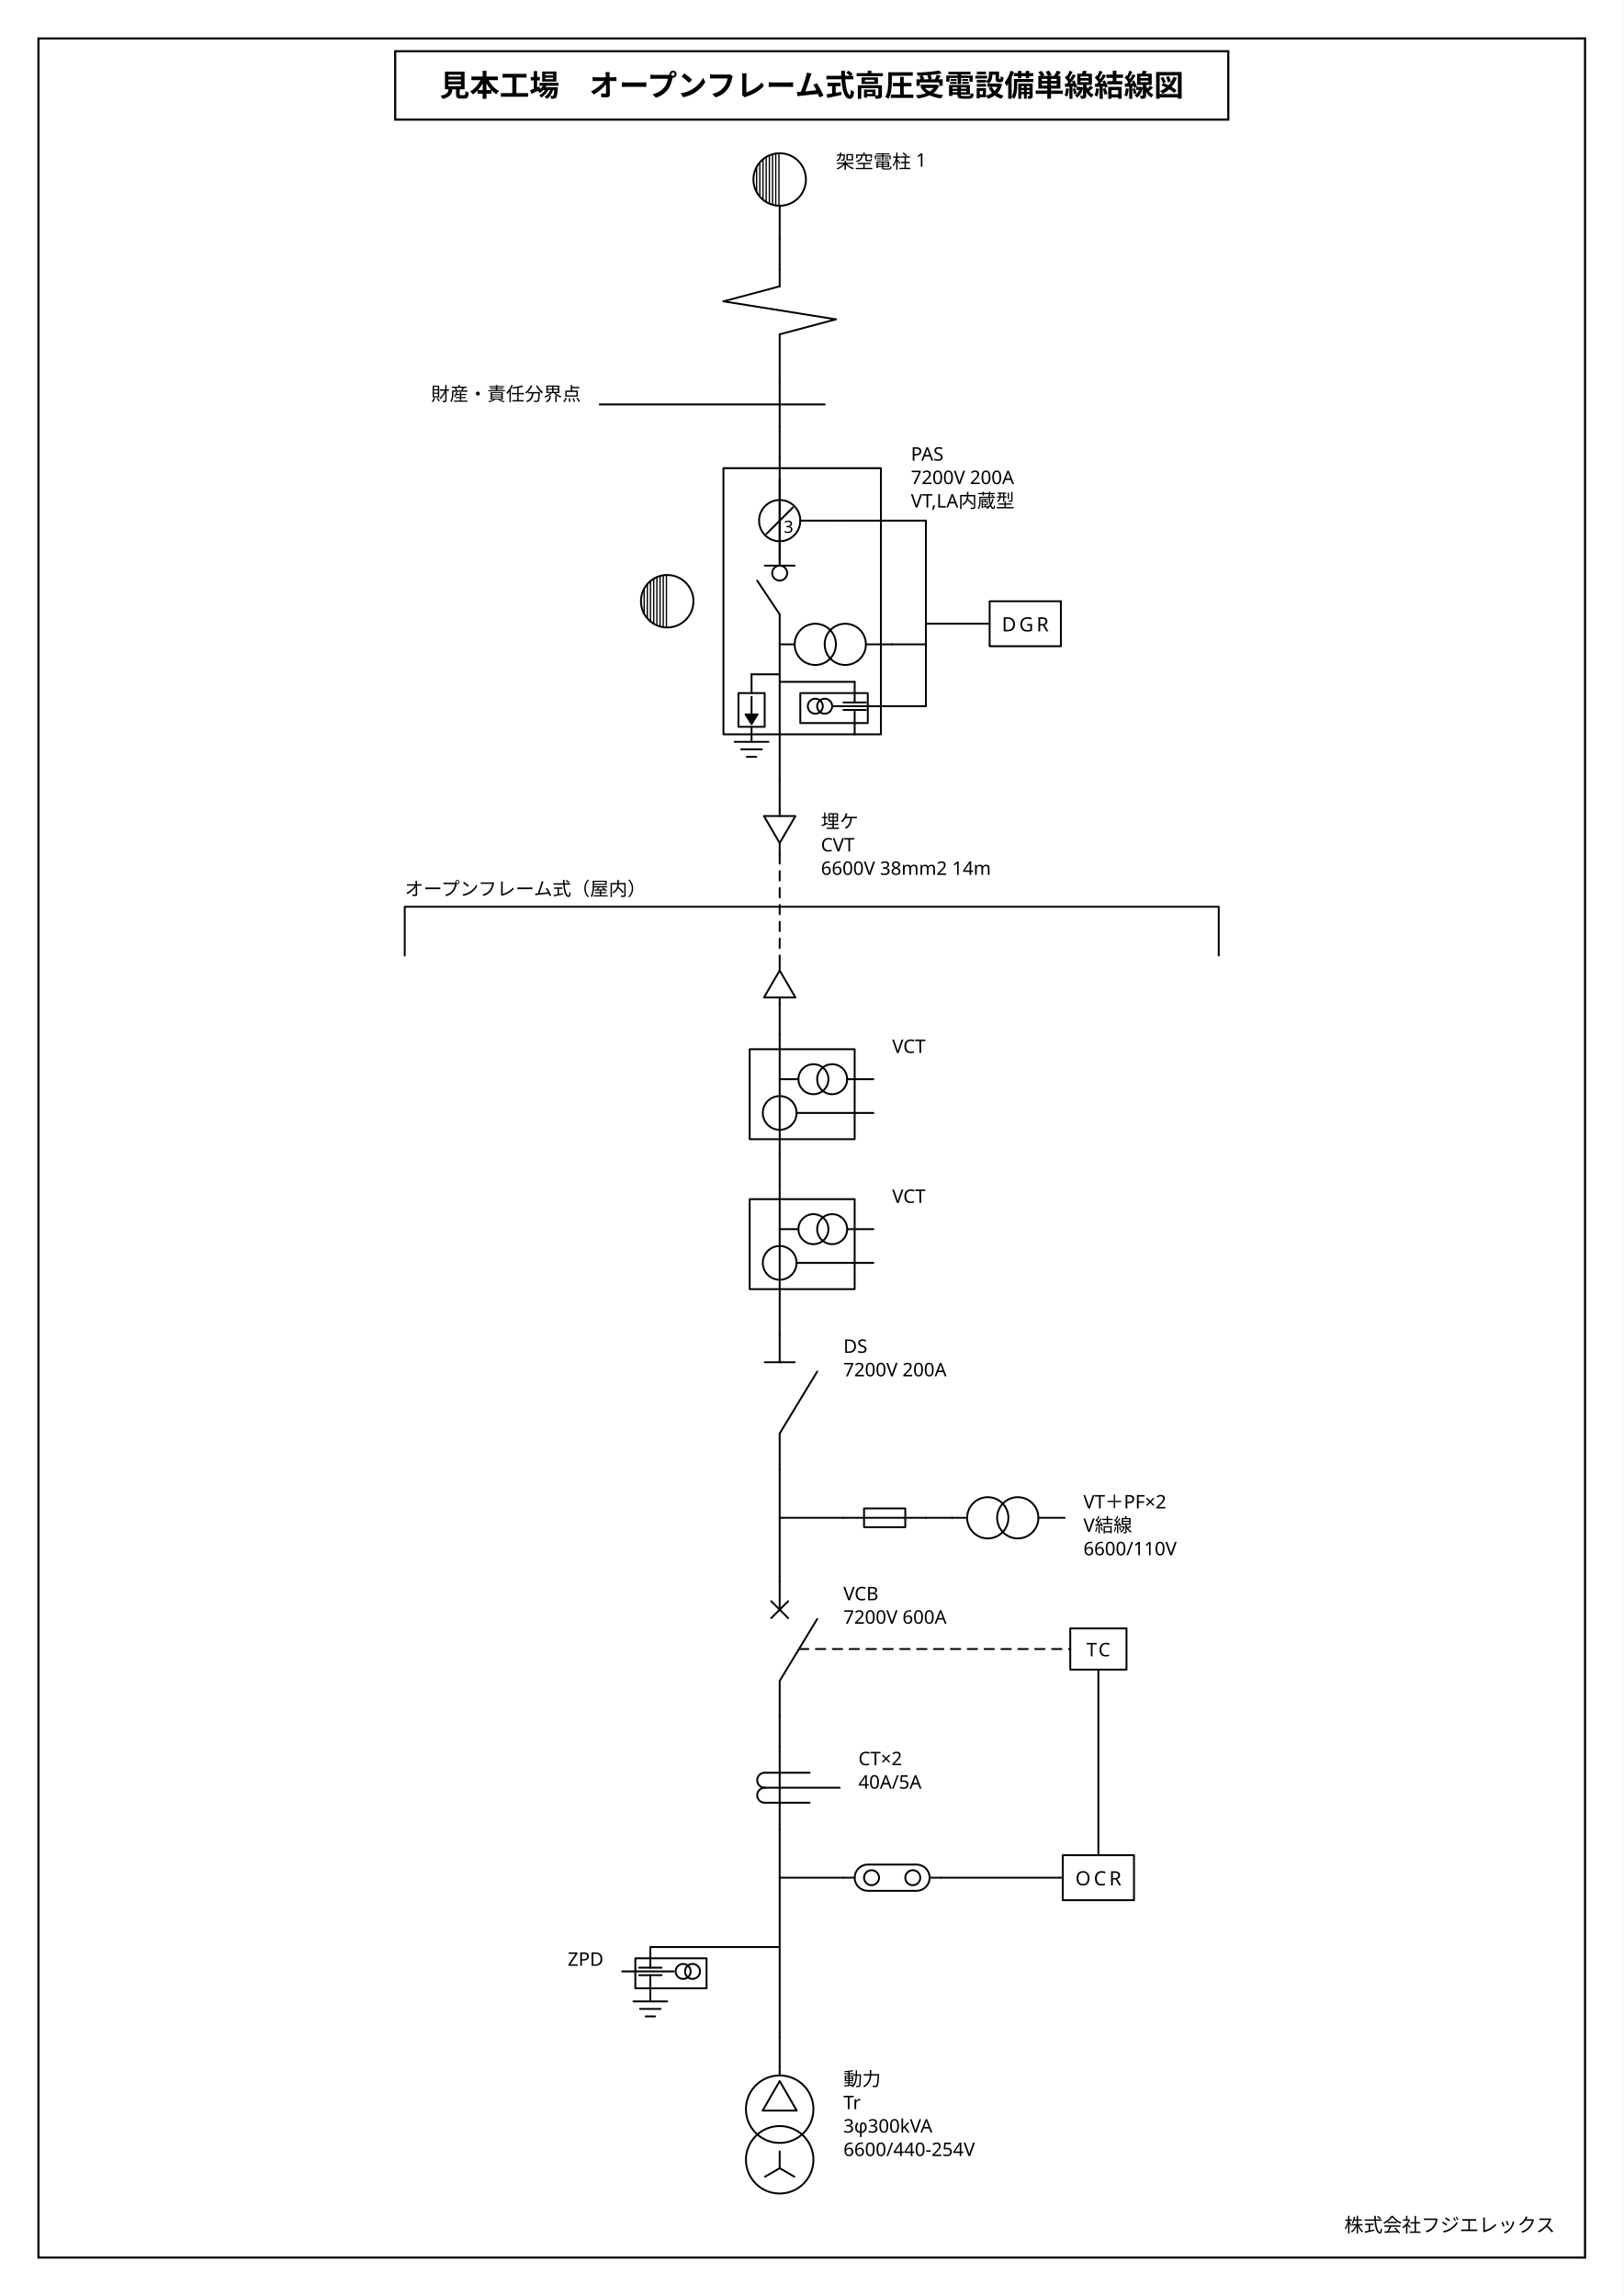
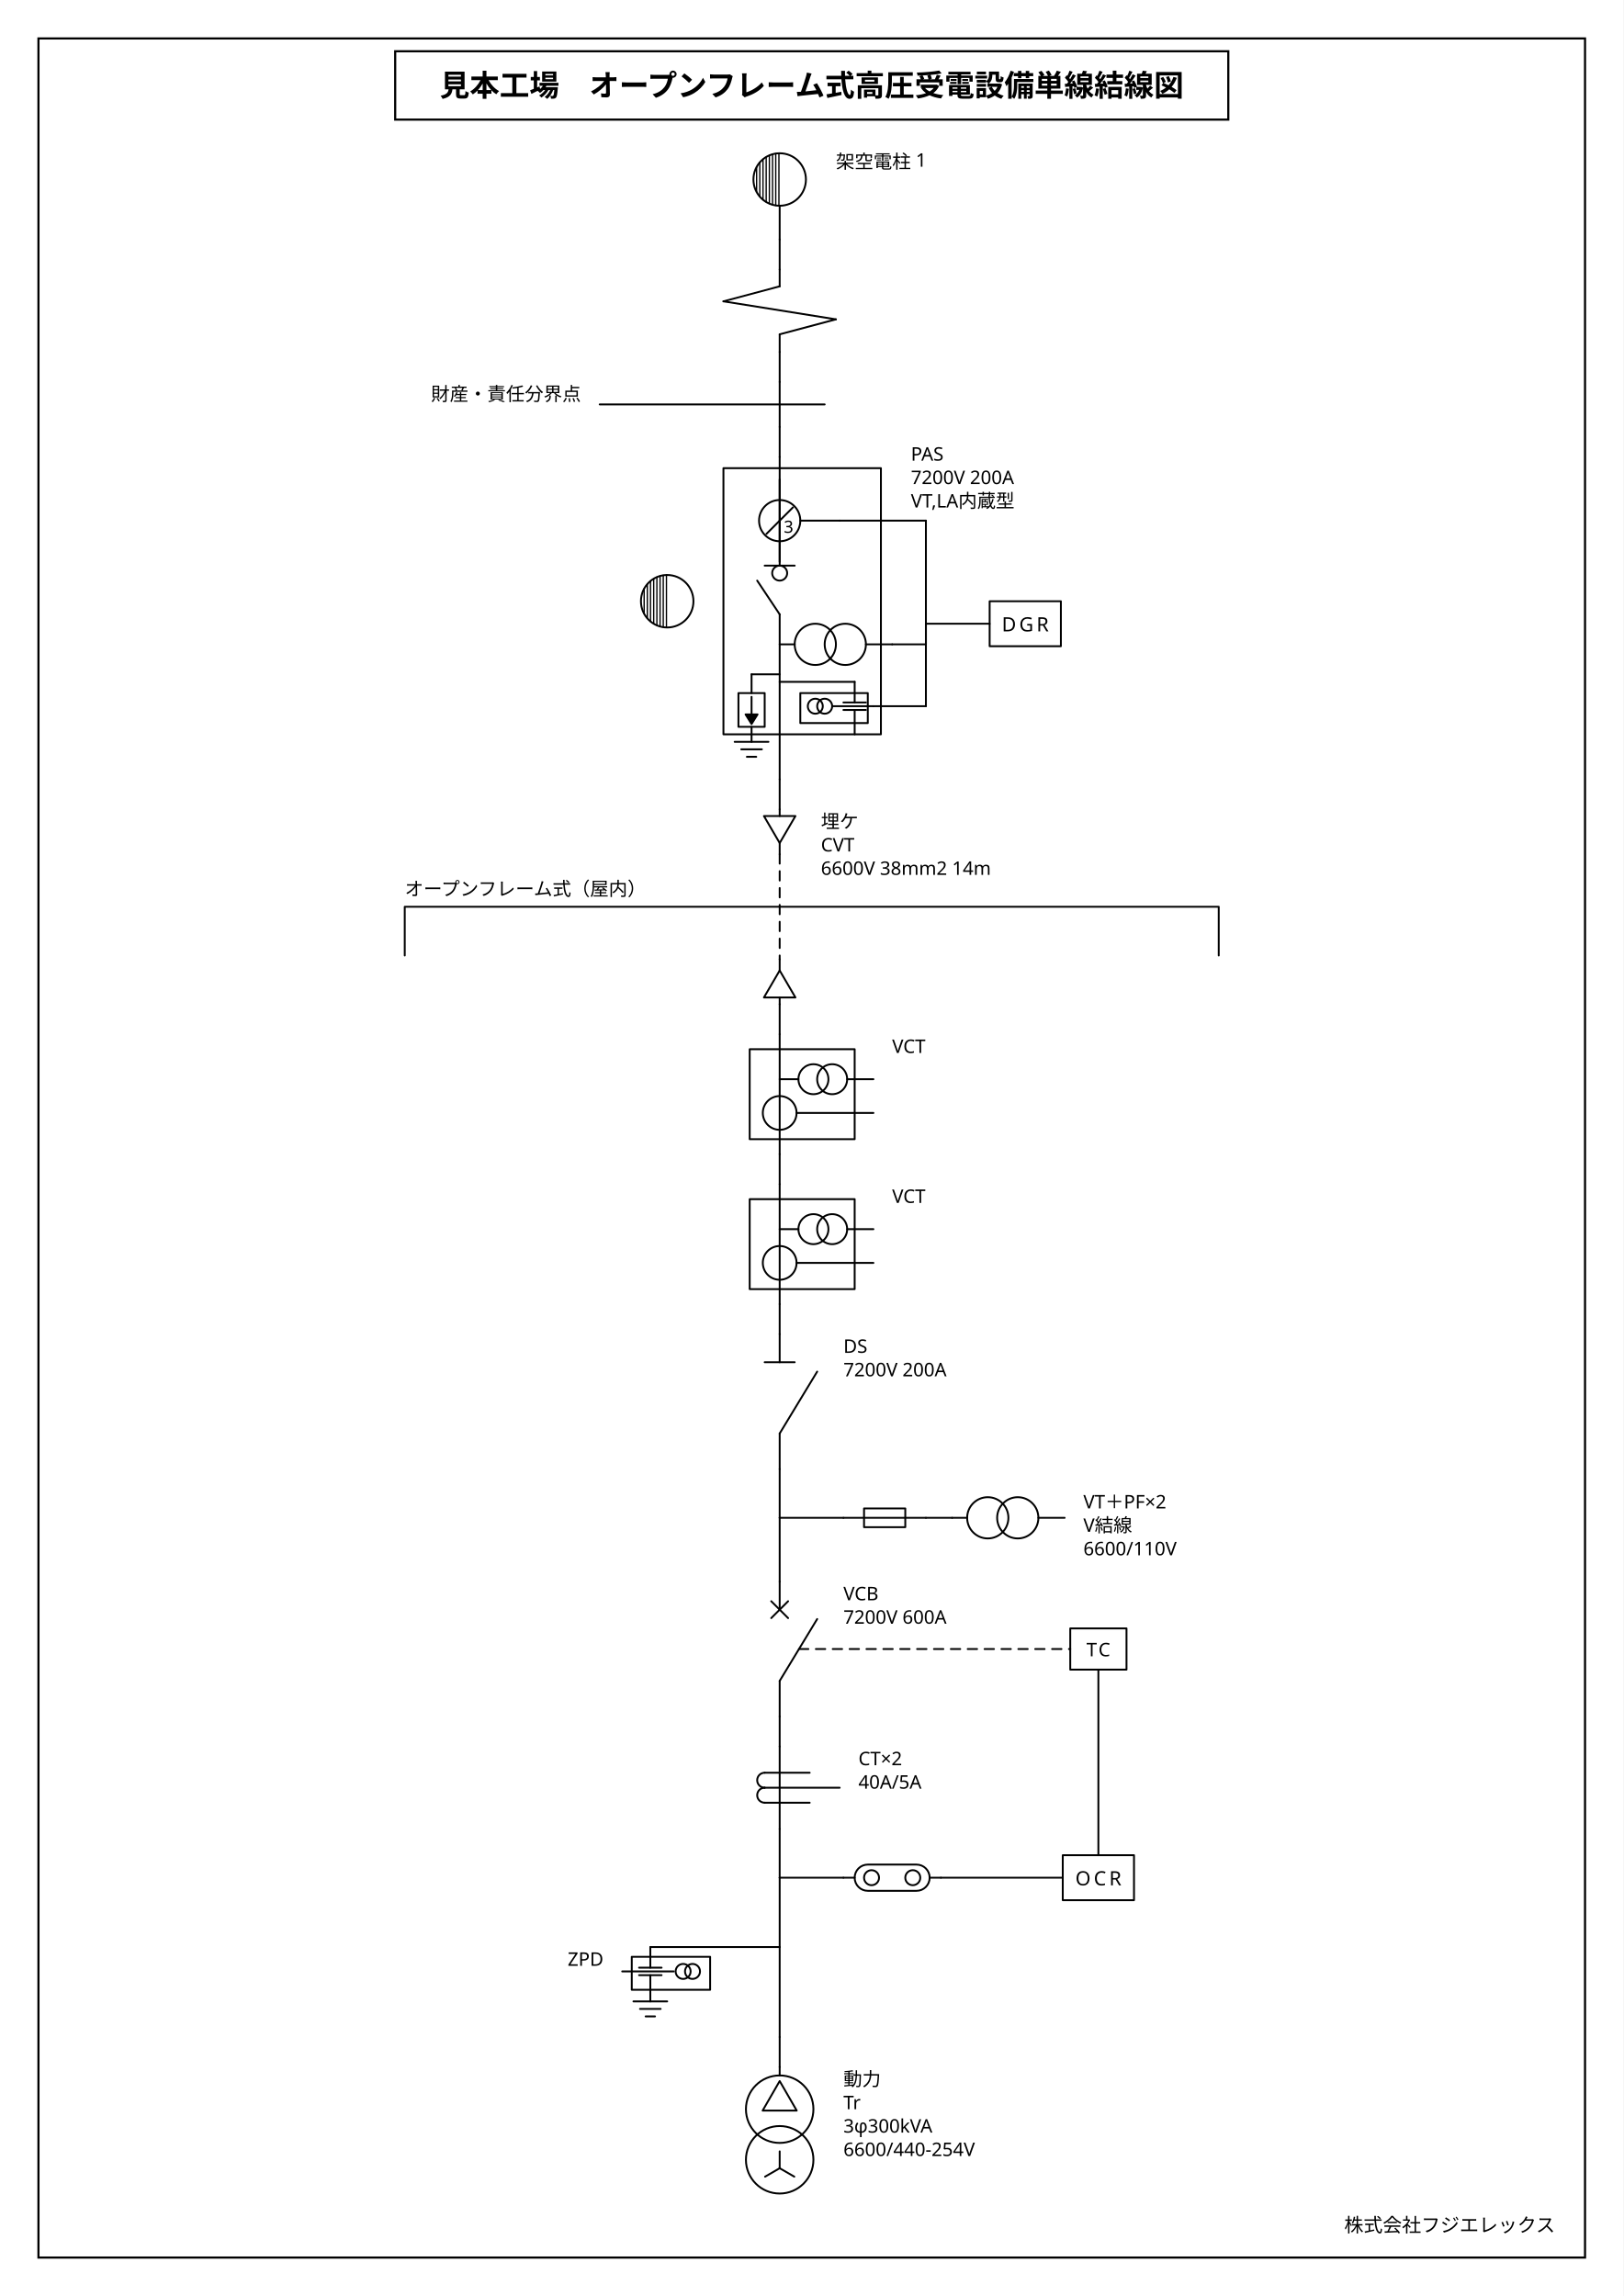
<svg xmlns="http://www.w3.org/2000/svg" viewBox="0 0 760 1075" width="760" height="1075">
  <rect x="0" y="0" width="760" height="1075" fill="#fff" />
  <g stroke="#000" fill="none">
    <rect x="18" y="18" width="724" height="1039" stroke-width="1" />
    <rect x="185" y="24" width="390" height="32" stroke-width="1" />
  </g>
  <text x="380" y="45" font-size="14" font-weight="700" text-anchor="middle" font-family="IPAGothic, 'IPAゴシック', 'Noto Sans JP', 'Hiragino Kaku Gothic ProN', 'Yu Gothic', sans-serif" fill="#000">見本工場　オープンフレーム式高圧受電設備単線結線図</text>
  <text x="728" y="1045" font-size="9" text-anchor="end" font-family="IPAGothic, 'IPAゴシック', 'Noto Sans JP', 'Hiragino Kaku Gothic ProN', 'Yu Gothic', sans-serif" fill="#000">株式会社フジエレックス</text>
  <g transform="translate(364.99 70) scale(0.8776)">
    <g stroke="#000" fill="none" stroke-linecap="round" stroke-linejoin="round" color="#000">
      <path d="M -200 404 L 234.2 404 M -200 404 L -200 430 M 234.2 404 L 234.2 430" fill="none" stroke-width="1" />
      <text x="-200" y="398" font-size="10" font-family="IPAGothic, 'IPAゴシック', 'Noto Sans JP', 'Hiragino Kaku Gothic ProN', 'Yu Gothic', sans-serif" fill="currentColor" stroke="none">オープンフレーム式（屋内）</text>
      <line x1="0" y1="48" x2="0" y2="64" stroke-width="1" />
      <line x1="0" y1="108" x2="0" y2="124" stroke-width="1" />
      <line x1="0" y1="148" x2="0" y2="164" stroke-width="1" />
      <line x1="0" y1="280" x2="-15" y2="280" stroke-width="1" />
      <line x1="0" y1="284" x2="40" y2="284" stroke-width="1" />
      <line x1="32" y1="198" x2="78" y2="198" stroke-width="1" />
      <line x1="78" y1="198" x2="78" y2="253" stroke-width="1" />
      <line x1="60" y1="264" x2="78" y2="264" stroke-width="1" />
      <line x1="78" y1="264" x2="78" y2="253" stroke-width="1" />
      <line x1="50" y1="297" x2="78" y2="297" stroke-width="1" />
      <line x1="78" y1="297" x2="78" y2="253" stroke-width="1" />
      <line x1="78" y1="253" x2="112" y2="253" stroke-width="1" />
      <line x1="0" y1="336" x2="0" y2="352" stroke-width="1" />
      <line x1="0" y1="376" x2="0" y2="432" stroke-width="1" stroke-dasharray="5 4" />
      <line x1="0" y1="456" x2="0" y2="472" stroke-width="1" />
      <line x1="0" y1="536" x2="0" y2="552" stroke-width="1" />
      <line x1="0" y1="616" x2="0" y2="632" stroke-width="1" />
      <line x1="0" y1="704" x2="0" y2="730" stroke-width="1" />
      <line x1="0" y1="730" x2="34" y2="730" stroke-width="1" />
      <line x1="78" y1="730" x2="92" y2="730" stroke-width="1" />
      <line x1="0" y1="730" x2="0" y2="764" stroke-width="1" />
      <line x1="0" y1="836" x2="0" y2="852" stroke-width="1" />
      <line x1="0" y1="896" x2="0" y2="922" stroke-width="1" />
      <line x1="0" y1="922" x2="34" y2="922" stroke-width="1" />
      <line x1="86" y1="922" x2="151" y2="922" stroke-width="1" />
      <line x1="10.303" y1="800" x2="155" y2="800" stroke-width="1" stroke-dasharray="5 4" />
      <line x1="170" y1="811" x2="170" y2="910" stroke-width="1" />
      <line x1="0" y1="922" x2="0" y2="959" stroke-width="1" />
      <line x1="0" y1="959" x2="-69" y2="959" stroke-width="1" />
      <line x1="0" y1="959" x2="0" y2="1007" stroke-width="1" />
      <line x1="0" y1="1007" x2="0" y2="1023" stroke-width="1" />
      <g transform="translate(-16 0)">
        <circle cx="16" cy="16" r="14" fill="none" stroke-width="1" />
        <line x1="3.7" y1="9.313" x2="3.7" y2="22.687" stroke-width="0.7" />
        <line x1="5.4" y1="6.855" x2="5.4" y2="25.145" stroke-width="0.7" />
        <line x1="7.1" y1="5.193" x2="7.1" y2="26.807" stroke-width="0.7" />
        <line x1="8.8" y1="3.993" x2="8.8" y2="28.007" stroke-width="0.7" />
        <line x1="10.5" y1="3.126" x2="10.5" y2="28.874" stroke-width="0.7" />
        <line x1="12.2" y1="2.526" x2="12.2" y2="29.474" stroke-width="0.7" />
        <line x1="13.9" y1="2.158" x2="13.9" y2="29.842" stroke-width="0.7" />
        <line x1="15.6" y1="2.006" x2="15.6" y2="29.994" stroke-width="0.7" />
        <line x1="16" y1="30" x2="16" y2="48" stroke-width="1" />
      </g>
      <text x="30" y="10" font-size="10" text-anchor="start" font-family="IPAGothic, 'IPAゴシック', 'Noto Sans JP', 'Hiragino Kaku Gothic ProN', 'Yu Gothic', sans-serif" fill="currentColor" stroke="none">
        <tspan x="30" dy="0">架空電柱 1</tspan>
      </text>
      <g transform="translate(-30 64)">
        <line x1="30" y1="0" x2="30" y2="9" stroke-width="1" />
        <line x1="30" y1="9" x2="0" y2="17" stroke-width="1" />
        <line x1="0" y1="17" x2="60" y2="26.6" stroke-width="1" />
        <line x1="60" y1="26.6" x2="30" y2="34.6" stroke-width="1" />
        <line x1="30" y1="34.6" x2="30" y2="44" stroke-width="1" />
      </g>
      <g transform="translate(-96 124)">
        <line x1="96" y1="0" x2="96" y2="24" stroke-width="1" />
        <line x1="0" y1="12" x2="120" y2="12" stroke-width="1" />
      </g>
      <text x="-106" y="134" font-size="10" text-anchor="end" font-family="IPAGothic, 'IPAゴシック', 'Noto Sans JP', 'Hiragino Kaku Gothic ProN', 'Yu Gothic', sans-serif" fill="currentColor" stroke="none">
        <tspan x="-106" dy="0">財産・責任分界点</tspan>
      </text>
      <g transform="translate(-36 164)">
        <line x1="36" y1="0" x2="36" y2="6" stroke-width="1" />
        <rect x="6" y="6" width="84" height="142" fill="none" stroke-width="1" />
        <line x1="36" y1="6" x2="36" y2="58" stroke-width="1" />
        <line x1="28" y1="58" x2="44" y2="58" stroke-width="1" />
        <circle cx="36" cy="62" r="4" fill="none" stroke-width="1" />
        <line x1="36" y1="84" x2="24" y2="66" stroke-width="1" />
        <line x1="36" y1="84" x2="36" y2="172" stroke-width="1" />
      </g>
      <text x="70" y="166" font-size="10" text-anchor="start" font-family="IPAGothic, 'IPAゴシック', 'Noto Sans JP', 'Hiragino Kaku Gothic ProN', 'Yu Gothic', sans-serif" fill="currentColor" stroke="none">
        <tspan x="70" dy="0">PAS</tspan>
        <tspan x="70" dy="12.5">7200V 200A</tspan>
        <tspan x="70" dy="12.5">VT,LA内蔵型</tspan>
      </text>
      <g transform="translate(-76 225)">
        <circle cx="16" cy="16" r="14" fill="none" stroke-width="1" />
        <line x1="3.7" y1="9.313" x2="3.7" y2="22.687" stroke-width="0.7" />
        <line x1="5.4" y1="6.855" x2="5.4" y2="25.145" stroke-width="0.7" />
        <line x1="7.1" y1="5.193" x2="7.1" y2="26.807" stroke-width="0.7" />
        <line x1="8.8" y1="3.993" x2="8.8" y2="28.007" stroke-width="0.7" />
        <line x1="10.5" y1="3.126" x2="10.5" y2="28.874" stroke-width="0.7" />
        <line x1="12.2" y1="2.526" x2="12.2" y2="29.474" stroke-width="0.7" />
        <line x1="13.9" y1="2.158" x2="13.9" y2="29.842" stroke-width="0.7" />
        <line x1="15.6" y1="2.006" x2="15.6" y2="29.994" stroke-width="0.7" />
      </g>
      <g transform="translate(-20 176)">
        <line x1="20" y1="0" x2="20" y2="44" stroke-width="1" />
        <circle cx="20" cy="22" r="11" fill="none" stroke-width="1" />
        <line x1="12.929" y1="29.071" x2="27.071" y2="14.929" stroke-width="1" />
        <text x="24.75" y="25" font-size="9" text-anchor="middle" dominant-baseline="central" font-family="IPAGothic, 'IPAゴシック', 'Noto Sans JP', 'Hiragino Kaku Gothic ProN', 'Yu Gothic', sans-serif" fill="currentColor" stroke="none">3</text>
        <line x1="31" y1="22" x2="52" y2="22" stroke-width="1" />
      </g>
      <g transform="translate(0 249)">
        <line x1="0" y1="15" x2="8" y2="15" stroke-width="1" />
        <circle cx="19" cy="15" r="11" fill="none" stroke-width="1" />
        <circle cx="35" cy="15" r="11" fill="none" stroke-width="1" />
        <line x1="46" y1="15" x2="60" y2="15" stroke-width="1" />
      </g>
      <g transform="translate(-35 280)">
        <line x1="20" y1="0" x2="20" y2="10" stroke-width="1" />
        <rect x="13" y="10" width="14" height="18" fill="none" stroke-width="1" />
        <line x1="20" y1="12" x2="20" y2="23" stroke-width="1" />
        <polygon points="16.8,21.38 20,26.5 23.2,21.38" fill="currentColor" stroke-width="1" />
        <line x1="20" y1="28" x2="20" y2="36" stroke-width="1" />
        <line x1="11" y1="36" x2="29" y2="36" stroke-width="1" />
        <line x1="14.5" y1="40" x2="25.5" y2="40" stroke-width="1" />
        <line x1="17.5" y1="44" x2="22.5" y2="44" stroke-width="1" />
      </g>
      <g transform="translate(10 284)">
        <line x1="30" y1="0" x2="30" y2="11" stroke-width="1" />
        <rect x="1" y="6" width="36" height="16" fill="none" stroke-width="1" />
        <line x1="24" y1="11" x2="36" y2="11" stroke-width="1" />
        <line x1="24" y1="15" x2="36" y2="15" stroke-width="1" />
        <line x1="30" y1="15" x2="30" y2="28" stroke-width="1" />
        <line x1="18" y1="13" x2="40" y2="13" stroke-width="1" />
        <circle cx="9" cy="13" r="4" fill="none" stroke-width="1" />
        <circle cx="14" cy="13" r="4" fill="none" stroke-width="1" />
      </g>
      <g transform="translate(112 241)">
        <rect x="0" y="0" width="38" height="24" fill="none" stroke-width="1" />
        <text x="19" y="12" font-size="10.5" text-anchor="middle" dominant-baseline="central" font-family="IPAGothic, 'IPAゴシック', 'Noto Sans JP', 'Hiragino Kaku Gothic ProN', 'Yu Gothic', sans-serif" letter-spacing="1.6" fill="currentColor" stroke="none">DGR</text>
      </g>
      <g transform="translate(-12 352)">
        <line x1="12" y1="0" x2="12" y2="3.6" stroke-width="1" />
        <polygon points="3.6,3.6 20.4,3.6 12,18" fill="none" stroke-width="1" />
        <line x1="12" y1="18" x2="12" y2="24" stroke-width="1" />
      </g>
      <text x="22" y="362" font-size="10" text-anchor="start" font-family="IPAGothic, 'IPAゴシック', 'Noto Sans JP', 'Hiragino Kaku Gothic ProN', 'Yu Gothic', sans-serif" fill="currentColor" stroke="none">
        <tspan x="22" dy="0">埋ケ</tspan>
        <tspan x="22" dy="12.5">CVT</tspan>
        <tspan x="22" dy="12.5">6600V 38mm2 14m</tspan>
      </text>
      <g transform="translate(-12 432) rotate(180 12 12)">
        <line x1="12" y1="0" x2="12" y2="3.6" stroke-width="1" />
        <polygon points="3.6,3.6 20.4,3.6 12,18" fill="none" stroke-width="1" />
        <line x1="12" y1="18" x2="12" y2="24" stroke-width="1" />
      </g>
      <g transform="translate(-22 472)">
        <line x1="22" y1="0" x2="22" y2="64" stroke-width="1" />
        <rect x="6" y="8" width="56" height="48" fill="none" stroke-width="1" />
        <line x1="22" y1="24" x2="32" y2="24" stroke-width="1" />
        <circle cx="40" cy="24" r="8" fill="none" stroke-width="1" />
        <circle cx="50" cy="24" r="8" fill="none" stroke-width="1" />
        <line x1="58" y1="24" x2="72" y2="24" stroke-width="1" />
        <circle cx="22" cy="42" r="9" fill="none" stroke-width="1" />
        <line x1="31" y1="42" x2="72" y2="42" stroke-width="1" />
      </g>
      <text x="60" y="482" font-size="10" text-anchor="start" font-family="IPAGothic, 'IPAゴシック', 'Noto Sans JP', 'Hiragino Kaku Gothic ProN', 'Yu Gothic', sans-serif" fill="currentColor" stroke="none">
        <tspan x="60" dy="0">VCT</tspan>
      </text>
      <g transform="translate(-22 552)">
        <line x1="22" y1="0" x2="22" y2="64" stroke-width="1" />
        <rect x="6" y="8" width="56" height="48" fill="none" stroke-width="1" />
        <line x1="22" y1="24" x2="32" y2="24" stroke-width="1" />
        <circle cx="40" cy="24" r="8" fill="none" stroke-width="1" />
        <circle cx="50" cy="24" r="8" fill="none" stroke-width="1" />
        <line x1="58" y1="24" x2="72" y2="24" stroke-width="1" />
        <circle cx="22" cy="42" r="9" fill="none" stroke-width="1" />
        <line x1="31" y1="42" x2="72" y2="42" stroke-width="1" />
      </g>
      <text x="60" y="562" font-size="10" text-anchor="start" font-family="IPAGothic, 'IPAゴシック', 'Noto Sans JP', 'Hiragino Kaku Gothic ProN', 'Yu Gothic', sans-serif" fill="currentColor" stroke="none">
        <tspan x="60" dy="0">VCT</tspan>
      </text>
      <g transform="translate(-24 632)">
        <line x1="24" y1="0" x2="24" y2="15" stroke-width="1" />
        <line x1="16" y1="15" x2="32" y2="15" stroke-width="1" />
        <line x1="24" y1="53" x2="44" y2="20" stroke-width="1" />
        <line x1="24" y1="53" x2="24" y2="72" stroke-width="1" />
      </g>
      <text x="34" y="642" font-size="10" text-anchor="start" font-family="IPAGothic, 'IPAゴシック', 'Noto Sans JP', 'Hiragino Kaku Gothic ProN', 'Yu Gothic', sans-serif" fill="currentColor" stroke="none">
        <tspan x="34" dy="0">DS</tspan>
        <tspan x="34" dy="12.5">7200V 200A</tspan>
      </text>
      <g transform="translate(36 708) rotate(-90 20 22)">
        <line x1="20" y1="0" x2="20" y2="44" stroke-width="1" />
        <rect x="15" y="11" width="10" height="22" fill="none" stroke-width="1" />
      </g>
      <g transform="translate(92 715)">
        <line x1="0" y1="15" x2="8" y2="15" stroke-width="1" />
        <circle cx="19" cy="15" r="11" fill="none" stroke-width="1" />
        <circle cx="35" cy="15" r="11" fill="none" stroke-width="1" />
        <line x1="46" y1="15" x2="60" y2="15" stroke-width="1" />
      </g>
      <text x="162" y="725" font-size="10" text-anchor="start" font-family="IPAGothic, 'IPAゴシック', 'Noto Sans JP', 'Hiragino Kaku Gothic ProN', 'Yu Gothic', sans-serif" fill="currentColor" stroke="none">
        <tspan x="162" dy="0">VT＋PF×2</tspan>
        <tspan x="162" dy="12.5">V結線</tspan>
        <tspan x="162" dy="12.5">6600/110V</tspan>
      </text>
      <g transform="translate(-24 764)">
        <line x1="24" y1="0" x2="24" y2="15" stroke-width="1" />
        <line x1="19.5" y1="10.5" x2="28.5" y2="19.5" stroke-width="1" />
        <line x1="28.5" y1="10.5" x2="19.5" y2="19.5" stroke-width="1" />
        <line x1="24" y1="53" x2="44" y2="20" stroke-width="1" />
        <line x1="24" y1="53" x2="24" y2="72" stroke-width="1" />
      </g>
      <text x="34" y="774" font-size="10" text-anchor="start" font-family="IPAGothic, 'IPAゴシック', 'Noto Sans JP', 'Hiragino Kaku Gothic ProN', 'Yu Gothic', sans-serif" fill="currentColor" stroke="none">
        <tspan x="34" dy="0">VCB</tspan>
        <tspan x="34" dy="12.5">7200V 600A</tspan>
      </text>
      <g transform="translate(-24 852)">
        <line x1="24" y1="0" x2="24" y2="44" stroke-width="1" />
        <line x1="16" y1="14" x2="40" y2="14" stroke-width="1" />
        <line x1="16" y1="30" x2="40" y2="30" stroke-width="1" />
        <line x1="16" y1="22" x2="56" y2="22" stroke-width="1" />
        <path d="M 16 14 A 4 4 0 0 0 16 22" fill="none" stroke-width="1" />
        <path d="M 16 22 A 4 4 0 0 0 16 30" fill="none" stroke-width="1" />
      </g>
      <text x="42" y="862" font-size="10" text-anchor="start" font-family="IPAGothic, 'IPAゴシック', 'Noto Sans JP', 'Hiragino Kaku Gothic ProN', 'Yu Gothic', sans-serif" fill="currentColor" stroke="none">
        <tspan x="42" dy="0">CT×2</tspan>
        <tspan x="42" dy="12.5">40A/5A</tspan>
      </text>
      <g transform="translate(34 911)">
        <line x1="0" y1="11" x2="6" y2="11" stroke-width="1" />
        <rect x="6" y="4" width="40" height="14" rx="7" fill="none" stroke-width="1" />
        <circle cx="15" cy="11" r="4" fill="none" stroke-width="1" />
        <circle cx="37" cy="11" r="4" fill="none" stroke-width="1" />
        <line x1="46" y1="11" x2="52" y2="11" stroke-width="1" />
      </g>
      <g transform="translate(151 910)">
        <rect x="0" y="0" width="38" height="24" fill="none" stroke-width="1" />
        <text x="19" y="12" font-size="10.5" text-anchor="middle" dominant-baseline="central" font-family="IPAGothic, 'IPAゴシック', 'Noto Sans JP', 'Hiragino Kaku Gothic ProN', 'Yu Gothic', sans-serif" letter-spacing="1.6" fill="currentColor" stroke="none">OCR</text>
      </g>
      <g transform="translate(155 789)">
        <rect x="0" y="0" width="30" height="22" fill="none" stroke-width="1" />
        <text x="15" y="11" font-size="10" text-anchor="middle" dominant-baseline="central" font-family="IPAGothic, 'IPAゴシック', 'Noto Sans JP', 'Hiragino Kaku Gothic ProN', 'Yu Gothic', sans-serif" letter-spacing="1" fill="currentColor" stroke="none">TC</text>
      </g>
      <g transform="translate(-84 959)">
        <line x1="15" y1="0" x2="15" y2="11" stroke-width="1" />
-         <rect x="7" y="6" width="38" height="16" fill="none" stroke-width="1" />
+         <rect x="5.1" y="5.2" width="41.8" height="17.6" fill="none" stroke-width="1" />
        <line x1="9" y1="11" x2="21" y2="11" stroke-width="1" />
        <line x1="9" y1="15" x2="21" y2="15" stroke-width="1" />
        <line x1="15" y1="15" x2="15" y2="29" stroke-width="1" />
        <line x1="6" y1="29" x2="24" y2="29" stroke-width="1" />
        <line x1="9.5" y1="33" x2="20.5" y2="33" stroke-width="1" />
        <line x1="12.5" y1="37" x2="17.5" y2="37" stroke-width="1" />
        <line x1="0" y1="13" x2="27.5" y2="13" stroke-width="1" />
        <circle cx="32.5" cy="13" r="4" fill="none" stroke-width="1" />
        <circle cx="37.5" cy="13" r="4" fill="none" stroke-width="1" />
      </g>
      <text x="-94" y="969" font-size="10" text-anchor="end" font-family="IPAGothic, 'IPAゴシック', 'Noto Sans JP', 'Hiragino Kaku Gothic ProN', 'Yu Gothic', sans-serif" fill="currentColor" stroke="none">
        <tspan x="-94" dy="0">ZPD</tspan>
      </text>
      <g transform="translate(-24 1023)">
        <line x1="24" y1="0" x2="24" y2="4.5" stroke-width="1" />
        <circle cx="24" cy="22.5" r="18" fill="none" stroke-width="1" />
        <circle cx="24" cy="49.5" r="18" fill="none" stroke-width="1" />
        <polygon points="24,7.5 33.093,23.25 14.907,23.25" fill="none" stroke-width="1" />
        <line x1="24" y1="54" x2="24" y2="45" stroke-width="1" />
        <line x1="24" y1="54" x2="31.794" y2="58.5" stroke-width="1" />
        <line x1="24" y1="54" x2="16.206" y2="58.5" stroke-width="1" />
      </g>
      <text x="34" y="1033" font-size="10" text-anchor="start" font-family="IPAGothic, 'IPAゴシック', 'Noto Sans JP', 'Hiragino Kaku Gothic ProN', 'Yu Gothic', sans-serif" fill="currentColor" stroke="none">
        <tspan x="34" dy="0">動力</tspan>
        <tspan x="34" dy="12.5">Tr</tspan>
        <tspan x="34" dy="12.5">3φ300kVA</tspan>
        <tspan x="34" dy="12.5">6600/440-254V</tspan>
      </text>
    </g>
  </g>
</svg>
